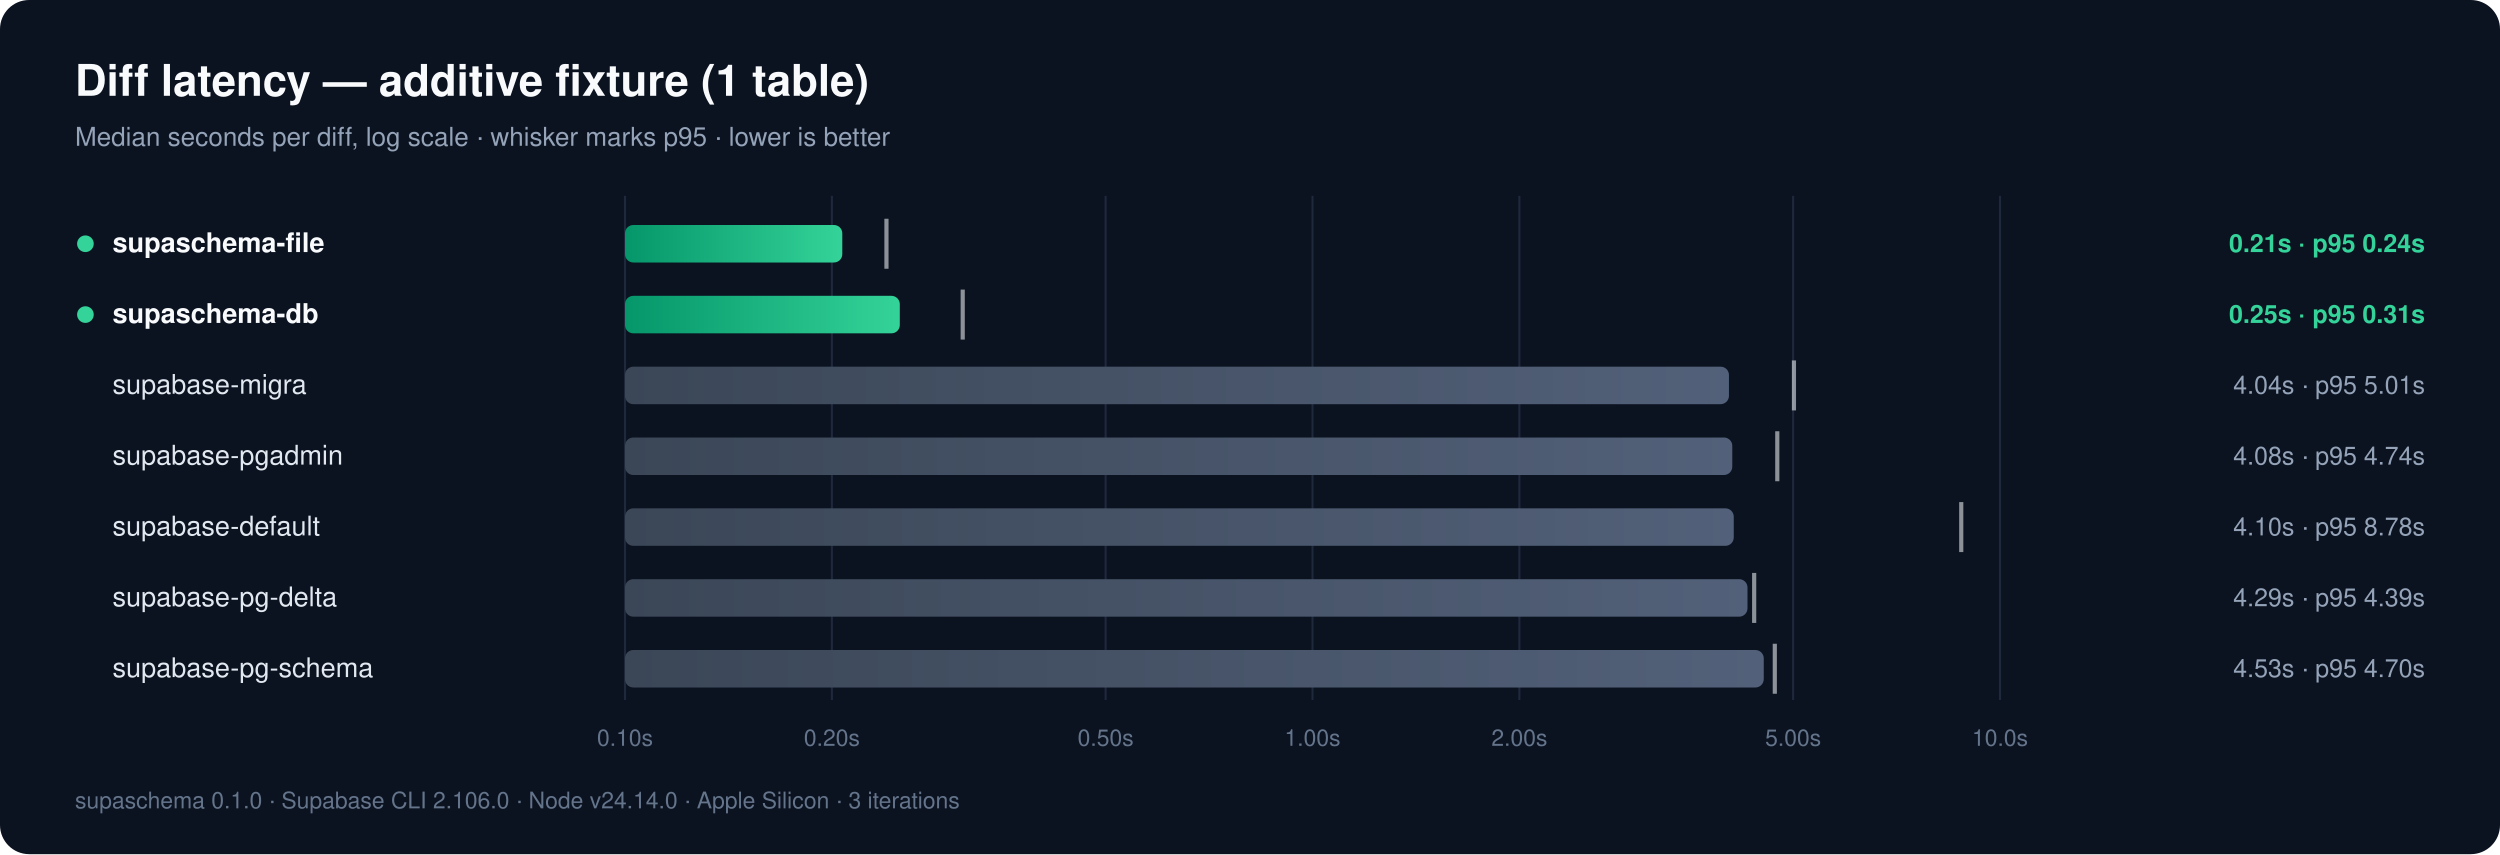
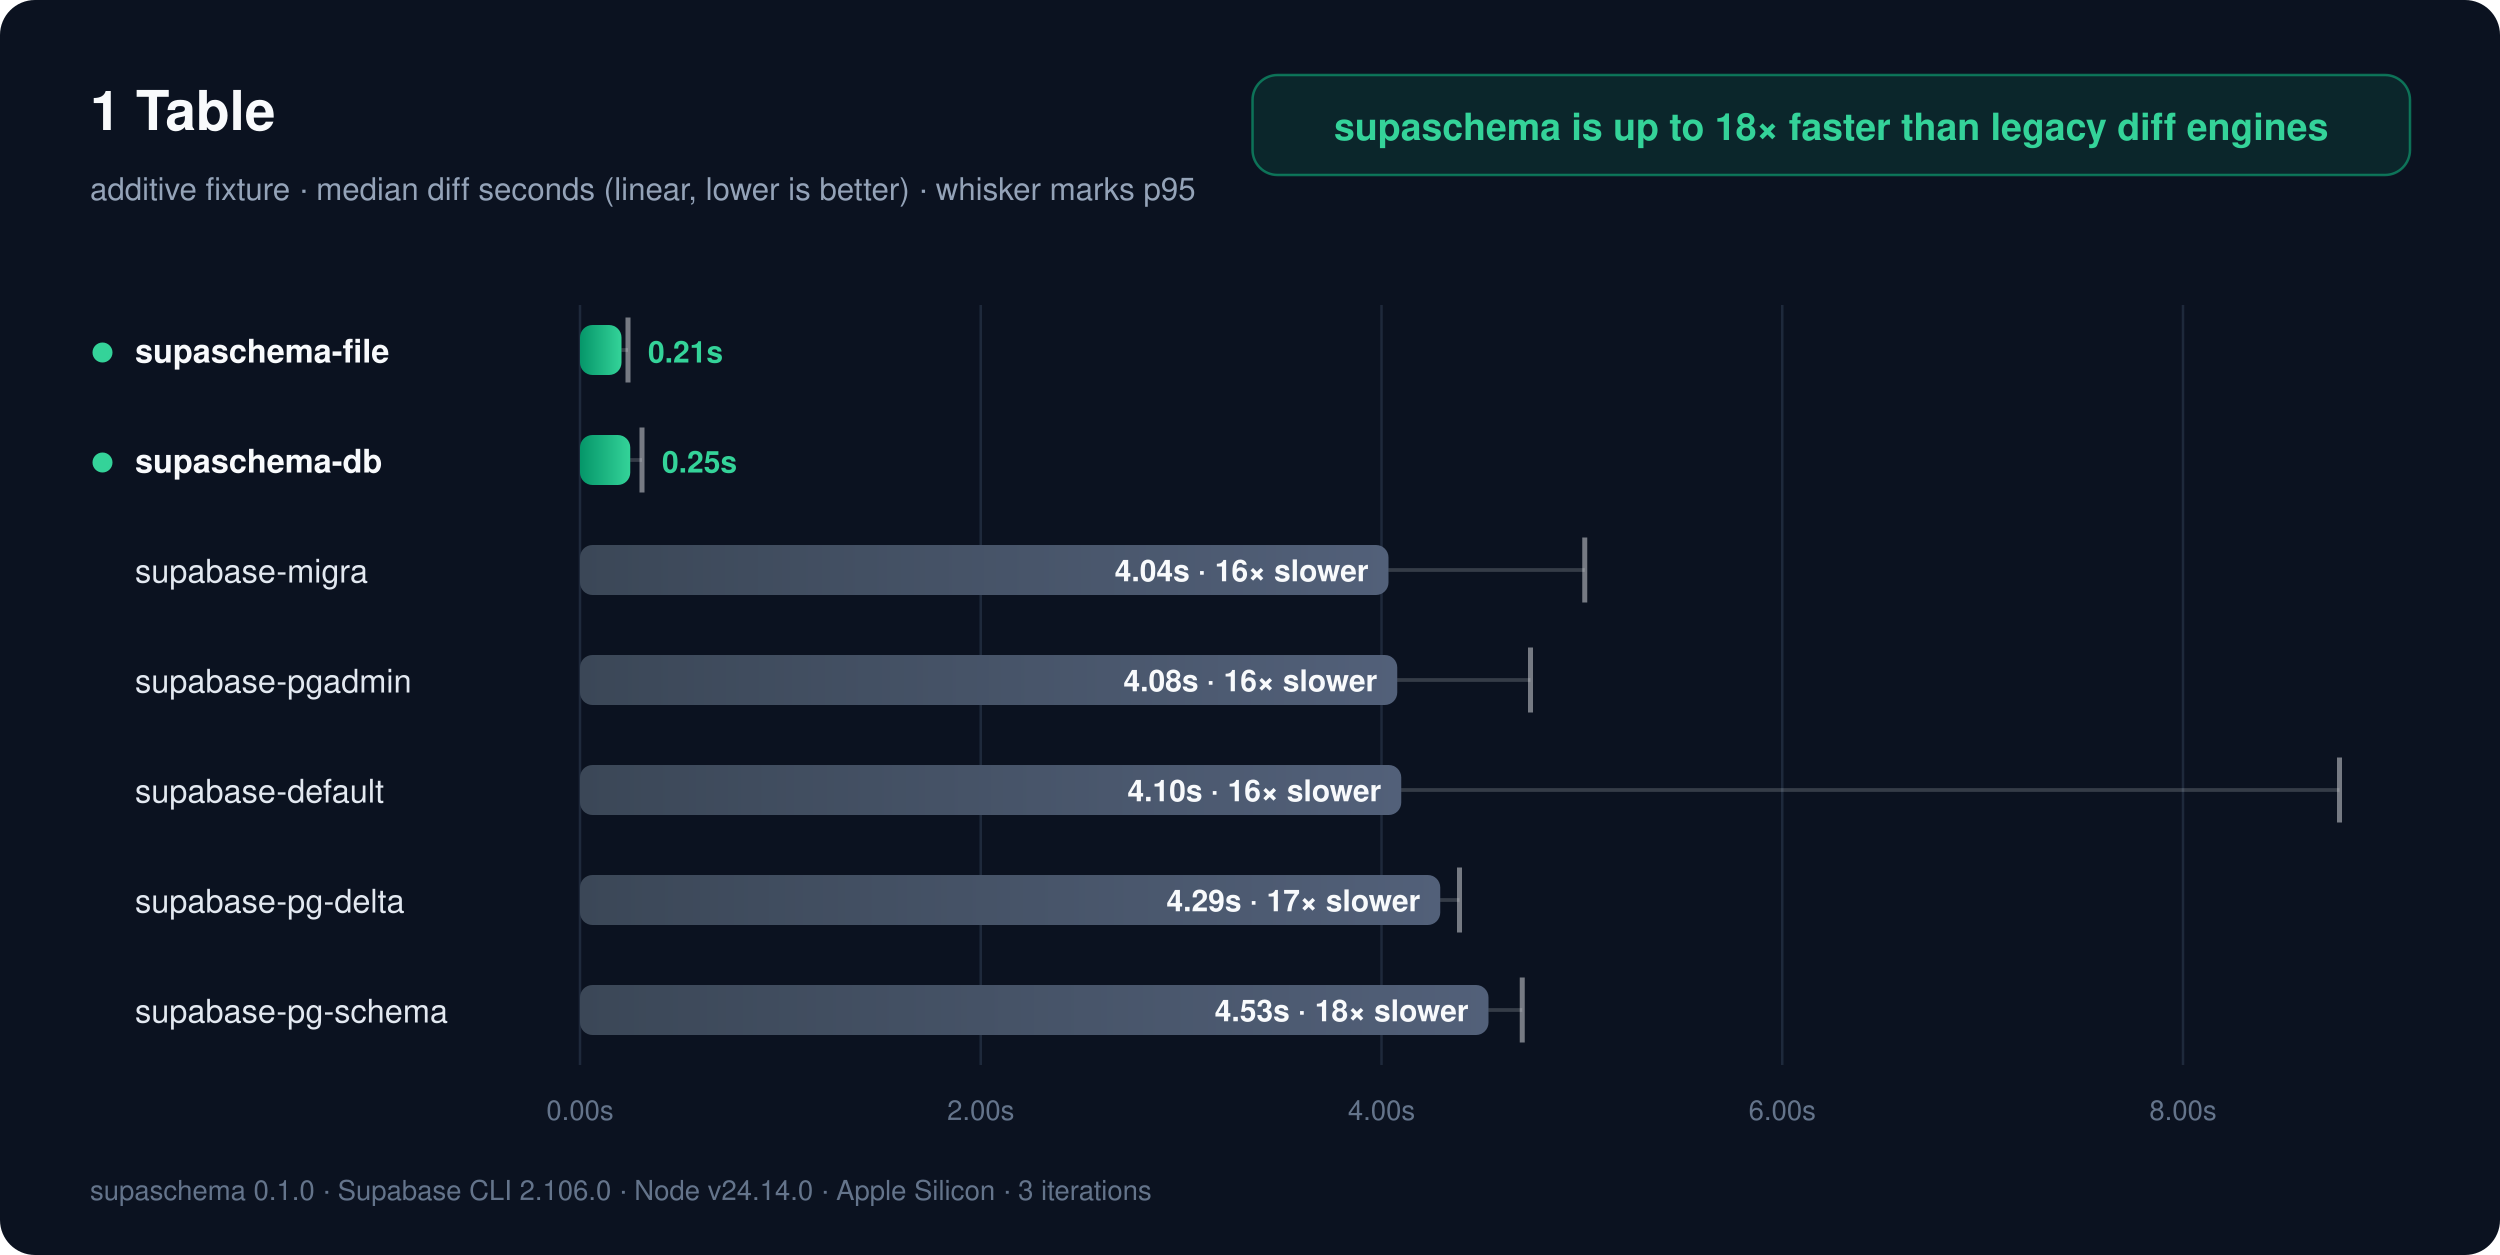
- <svg xmlns="http://www.w3.org/2000/svg" width="1200" height="410" viewBox="0 0 1200 410" role="img">
+ <svg xmlns="http://www.w3.org/2000/svg" width="1000" height="502" viewBox="0 0 1000 502" role="img">
  <defs>
    <linearGradient id="supaGradient" x1="0" y1="0" x2="1" y2="0">
      <stop offset="0%" stop-color="#059669" />
      <stop offset="100%" stop-color="#34d399" />
    </linearGradient>
    <linearGradient id="slateGradient" x1="0" y1="0" x2="1" y2="0">
      <stop offset="0%" stop-color="#3b4757" />
      <stop offset="100%" stop-color="#526079" />
    </linearGradient>
  </defs>
  <rect width="100%" height="100%" rx="14" fill="#0b1220" />
-   <text x="36.0" y="46.0" fill="#f8fafc" font-family="ui-sans-serif, system-ui, 'Segoe UI', Helvetica, Arial, sans-serif" font-size="21" font-weight="700">Diff latency — additive fixture (1 table)</text>
-   <text x="36.0" y="70.0" fill="#94a3b8" font-family="ui-sans-serif, system-ui, 'Segoe UI', Helvetica, Arial, sans-serif" font-size="12.5" font-weight="400">Median seconds per diff, log scale · whisker marks p95 · lower is better</text>
-   <line x1="300.0" y1="94" x2="300.0" y2="336" stroke="#1e293b" stroke-width="1" />
-   <text x="300.0" y="358.0" fill="#64748b" font-family="ui-sans-serif, system-ui, 'Segoe UI', Helvetica, Arial, sans-serif" font-size="11" font-weight="400" text-anchor="middle">0.10s</text>
-   <line x1="399.3" y1="94" x2="399.3" y2="336" stroke="#1e293b" stroke-width="1" />
-   <text x="399.3" y="358.0" fill="#64748b" font-family="ui-sans-serif, system-ui, 'Segoe UI', Helvetica, Arial, sans-serif" font-size="11" font-weight="400" text-anchor="middle">0.20s</text>
-   <line x1="530.7" y1="94" x2="530.7" y2="336" stroke="#1e293b" stroke-width="1" />
-   <text x="530.7" y="358.0" fill="#64748b" font-family="ui-sans-serif, system-ui, 'Segoe UI', Helvetica, Arial, sans-serif" font-size="11" font-weight="400" text-anchor="middle">0.50s</text>
-   <line x1="630.0" y1="94" x2="630.0" y2="336" stroke="#1e293b" stroke-width="1" />
-   <text x="630.0" y="358.0" fill="#64748b" font-family="ui-sans-serif, system-ui, 'Segoe UI', Helvetica, Arial, sans-serif" font-size="11" font-weight="400" text-anchor="middle">1.00s</text>
-   <line x1="729.3" y1="94" x2="729.3" y2="336" stroke="#1e293b" stroke-width="1" />
-   <text x="729.3" y="358.0" fill="#64748b" font-family="ui-sans-serif, system-ui, 'Segoe UI', Helvetica, Arial, sans-serif" font-size="11" font-weight="400" text-anchor="middle">2.00s</text>
-   <line x1="860.7" y1="94" x2="860.7" y2="336" stroke="#1e293b" stroke-width="1" />
-   <text x="860.7" y="358.0" fill="#64748b" font-family="ui-sans-serif, system-ui, 'Segoe UI', Helvetica, Arial, sans-serif" font-size="11" font-weight="400" text-anchor="middle">5.00s</text>
-   <line x1="960.0" y1="94" x2="960.0" y2="336" stroke="#1e293b" stroke-width="1" />
-   <text x="960.0" y="358.0" fill="#64748b" font-family="ui-sans-serif, system-ui, 'Segoe UI', Helvetica, Arial, sans-serif" font-size="11" font-weight="400" text-anchor="middle">10.0s</text>
-   <circle cx="41" cy="117" r="4" fill="#34d399" />
-   <text x="54.0" y="121.0" fill="#f8fafc" font-family="ui-sans-serif, system-ui, 'Segoe UI', Helvetica, Arial, sans-serif" font-size="13" font-weight="650">supaschema-file</text>
-   <rect x="300" y="108" width="104.3" height="18" rx="4" fill="url(#supaGradient)" />
-   <line x1="425.5" y1="105" x2="425.5" y2="129" stroke="#f8fafc" stroke-opacity="0.55" stroke-width="2" />
-   <text x="1164.0" y="121.0" fill="#34d399" font-family="ui-sans-serif, system-ui, 'Segoe UI', Helvetica, Arial, sans-serif" font-size="12" font-weight="650" text-anchor="end">0.21s  ·  p95 0.24s</text>
-   <circle cx="41" cy="151" r="4" fill="#34d399" />
-   <text x="54.0" y="155.0" fill="#f8fafc" font-family="ui-sans-serif, system-ui, 'Segoe UI', Helvetica, Arial, sans-serif" font-size="13" font-weight="650">supaschema-db</text>
-   <rect x="300" y="142" width="131.9" height="18" rx="4" fill="url(#supaGradient)" />
-   <line x1="462.1" y1="139" x2="462.1" y2="163" stroke="#f8fafc" stroke-opacity="0.55" stroke-width="2" />
-   <text x="1164.0" y="155.0" fill="#34d399" font-family="ui-sans-serif, system-ui, 'Segoe UI', Helvetica, Arial, sans-serif" font-size="12" font-weight="650" text-anchor="end">0.25s  ·  p95 0.31s</text>
-   <text x="54.0" y="189.0" fill="#e2e8f0" font-family="ui-sans-serif, system-ui, 'Segoe UI', Helvetica, Arial, sans-serif" font-size="13" font-weight="450">supabase-migra</text>
-   <rect x="300" y="176" width="529.9" height="18" rx="4" fill="url(#slateGradient)" />
-   <line x1="861.1" y1="173" x2="861.1" y2="197" stroke="#f8fafc" stroke-opacity="0.55" stroke-width="2" />
-   <text x="1164.0" y="189.0" fill="#94a3b8" font-family="ui-sans-serif, system-ui, 'Segoe UI', Helvetica, Arial, sans-serif" font-size="12" font-weight="450" text-anchor="end">4.04s  ·  p95 5.01s</text>
-   <text x="54.0" y="223.0" fill="#e2e8f0" font-family="ui-sans-serif, system-ui, 'Segoe UI', Helvetica, Arial, sans-serif" font-size="13" font-weight="450">supabase-pgadmin</text>
-   <rect x="300" y="210" width="531.5" height="18" rx="4" fill="url(#slateGradient)" />
-   <line x1="853.1" y1="207" x2="853.1" y2="231" stroke="#f8fafc" stroke-opacity="0.55" stroke-width="2" />
-   <text x="1164.0" y="223.0" fill="#94a3b8" font-family="ui-sans-serif, system-ui, 'Segoe UI', Helvetica, Arial, sans-serif" font-size="12" font-weight="450" text-anchor="end">4.08s  ·  p95 4.74s</text>
-   <text x="54.0" y="257.0" fill="#e2e8f0" font-family="ui-sans-serif, system-ui, 'Segoe UI', Helvetica, Arial, sans-serif" font-size="13" font-weight="450">supabase-default</text>
-   <rect x="300" y="244" width="532.2" height="18" rx="4" fill="url(#slateGradient)" />
-   <line x1="941.4" y1="241" x2="941.4" y2="265" stroke="#f8fafc" stroke-opacity="0.55" stroke-width="2" />
-   <text x="1164.0" y="257.0" fill="#94a3b8" font-family="ui-sans-serif, system-ui, 'Segoe UI', Helvetica, Arial, sans-serif" font-size="12" font-weight="450" text-anchor="end">4.10s  ·  p95 8.78s</text>
-   <text x="54.0" y="291.0" fill="#e2e8f0" font-family="ui-sans-serif, system-ui, 'Segoe UI', Helvetica, Arial, sans-serif" font-size="13" font-weight="450">supabase-pg-delta</text>
-   <rect x="300" y="278" width="538.8" height="18" rx="4" fill="url(#slateGradient)" />
-   <line x1="842.0" y1="275" x2="842.0" y2="299" stroke="#f8fafc" stroke-opacity="0.55" stroke-width="2" />
-   <text x="1164.0" y="291.0" fill="#94a3b8" font-family="ui-sans-serif, system-ui, 'Segoe UI', Helvetica, Arial, sans-serif" font-size="12" font-weight="450" text-anchor="end">4.29s  ·  p95 4.39s</text>
-   <text x="54.0" y="325.0" fill="#e2e8f0" font-family="ui-sans-serif, system-ui, 'Segoe UI', Helvetica, Arial, sans-serif" font-size="13" font-weight="450">supabase-pg-schema</text>
-   <rect x="300" y="312" width="546.6" height="18" rx="4" fill="url(#slateGradient)" />
-   <line x1="851.9" y1="309" x2="851.9" y2="333" stroke="#f8fafc" stroke-opacity="0.55" stroke-width="2" />
-   <text x="1164.0" y="325.0" fill="#94a3b8" font-family="ui-sans-serif, system-ui, 'Segoe UI', Helvetica, Arial, sans-serif" font-size="12" font-weight="450" text-anchor="end">4.53s  ·  p95 4.70s</text>
-   <text x="36.0" y="388.0" fill="#64748b" font-family="ui-sans-serif, system-ui, 'Segoe UI', Helvetica, Arial, sans-serif" font-size="11" font-weight="400">supaschema 0.1.0  ·  Supabase CLI 2.106.0  ·  Node v24.14.0  ·  Apple Silicon  ·  3 iterations</text>
+   <text x="36.0" y="52.0" fill="#f8fafc" font-family="ui-sans-serif, system-ui, 'Segoe UI', Helvetica, Arial, sans-serif" font-size="22" font-weight="700">1 Table</text>
+   <text x="36.0" y="80.0" fill="#94a3b8" font-family="ui-sans-serif, system-ui, 'Segoe UI', Helvetica, Arial, sans-serif" font-size="12.5" font-weight="400">additive fixture · median diff seconds (linear, lower is better) · whisker marks p95</text>
+   <rect x="501" y="30" width="463" height="40" rx="10" fill="rgba(16,185,129,0.12)" stroke="#10b981" stroke-opacity="0.55" />
+   <text x="732.5" y="56.0" fill="#34d399" font-family="ui-sans-serif, system-ui, 'Segoe UI', Helvetica, Arial, sans-serif" font-size="15" font-weight="700" text-anchor="middle">supaschema is up to 18× faster than legacy diff engines</text>
+   <line x1="232.0" y1="122" x2="232.0" y2="426" stroke="#1e293b" stroke-width="1" />
+   <text x="232.0" y="448.0" fill="#64748b" font-family="ui-sans-serif, system-ui, 'Segoe UI', Helvetica, Arial, sans-serif" font-size="11" font-weight="400" text-anchor="middle">0.00s</text>
+   <line x1="392.3" y1="122" x2="392.3" y2="426" stroke="#1e293b" stroke-width="1" />
+   <text x="392.3" y="448.0" fill="#64748b" font-family="ui-sans-serif, system-ui, 'Segoe UI', Helvetica, Arial, sans-serif" font-size="11" font-weight="400" text-anchor="middle">2.00s</text>
+   <line x1="552.6" y1="122" x2="552.6" y2="426" stroke="#1e293b" stroke-width="1" />
+   <text x="552.6" y="448.0" fill="#64748b" font-family="ui-sans-serif, system-ui, 'Segoe UI', Helvetica, Arial, sans-serif" font-size="11" font-weight="400" text-anchor="middle">4.00s</text>
+   <line x1="712.9" y1="122" x2="712.9" y2="426" stroke="#1e293b" stroke-width="1" />
+   <text x="712.9" y="448.0" fill="#64748b" font-family="ui-sans-serif, system-ui, 'Segoe UI', Helvetica, Arial, sans-serif" font-size="11" font-weight="400" text-anchor="middle">6.00s</text>
+   <line x1="873.2" y1="122" x2="873.2" y2="426" stroke="#1e293b" stroke-width="1" />
+   <text x="873.2" y="448.0" fill="#64748b" font-family="ui-sans-serif, system-ui, 'Segoe UI', Helvetica, Arial, sans-serif" font-size="11" font-weight="400" text-anchor="middle">8.00s</text>
+   <circle cx="41" cy="141" r="4" fill="#34d399" />
+   <text x="54.0" y="145.0" fill="#f8fafc" font-family="ui-sans-serif, system-ui, 'Segoe UI', Helvetica, Arial, sans-serif" font-size="13" font-weight="650">supaschema-file</text>
+   <rect x="232" y="130" width="16.6" height="20" rx="5" fill="url(#supaGradient)" />
+   <line x1="248.6" y1="140" x2="251.2" y2="140" stroke="#f8fafc" stroke-opacity="0.18" stroke-width="1.5" />
+   <line x1="251.2" y1="127" x2="251.2" y2="153" stroke="#f8fafc" stroke-opacity="0.45" stroke-width="2" />
+   <text x="259.2" y="145.0" fill="#34d399" font-family="ui-sans-serif, system-ui, 'Segoe UI', Helvetica, Arial, sans-serif" font-size="12" font-weight="700">0.21s</text>
+   <circle cx="41" cy="185" r="4" fill="#34d399" />
+   <text x="54.0" y="189.0" fill="#f8fafc" font-family="ui-sans-serif, system-ui, 'Segoe UI', Helvetica, Arial, sans-serif" font-size="13" font-weight="650">supaschema-db</text>
+   <rect x="232" y="174" width="20.1" height="20" rx="5" fill="url(#supaGradient)" />
+   <line x1="252.1" y1="184" x2="256.8" y2="184" stroke="#f8fafc" stroke-opacity="0.18" stroke-width="1.5" />
+   <line x1="256.8" y1="171" x2="256.8" y2="197" stroke="#f8fafc" stroke-opacity="0.45" stroke-width="2" />
+   <text x="264.8" y="189.0" fill="#34d399" font-family="ui-sans-serif, system-ui, 'Segoe UI', Helvetica, Arial, sans-serif" font-size="12" font-weight="700">0.25s</text>
+   <text x="54.0" y="233.0" fill="#e2e8f0" font-family="ui-sans-serif, system-ui, 'Segoe UI', Helvetica, Arial, sans-serif" font-size="13" font-weight="450">supabase-migra</text>
+   <rect x="232" y="218" width="323.4" height="20" rx="5" fill="url(#slateGradient)" />
+   <line x1="555.4" y1="228" x2="633.9" y2="228" stroke="#f8fafc" stroke-opacity="0.18" stroke-width="1.5" />
+   <line x1="633.9" y1="215" x2="633.9" y2="241" stroke="#f8fafc" stroke-opacity="0.45" stroke-width="2" />
+   <text x="547.4" y="232.5" fill="#f8fafc" font-family="ui-sans-serif, system-ui, 'Segoe UI', Helvetica, Arial, sans-serif" font-size="12" font-weight="600" text-anchor="end">4.04s · 16× slower</text>
+   <text x="54.0" y="277.0" fill="#e2e8f0" font-family="ui-sans-serif, system-ui, 'Segoe UI', Helvetica, Arial, sans-serif" font-size="13" font-weight="450">supabase-pgadmin</text>
+   <rect x="232" y="262" width="326.9" height="20" rx="5" fill="url(#slateGradient)" />
+   <line x1="558.9" y1="272" x2="612.2" y2="272" stroke="#f8fafc" stroke-opacity="0.18" stroke-width="1.5" />
+   <line x1="612.2" y1="259" x2="612.2" y2="285" stroke="#f8fafc" stroke-opacity="0.45" stroke-width="2" />
+   <text x="550.9" y="276.5" fill="#f8fafc" font-family="ui-sans-serif, system-ui, 'Segoe UI', Helvetica, Arial, sans-serif" font-size="12" font-weight="600" text-anchor="end">4.08s · 16× slower</text>
+   <text x="54.0" y="321.0" fill="#e2e8f0" font-family="ui-sans-serif, system-ui, 'Segoe UI', Helvetica, Arial, sans-serif" font-size="13" font-weight="450">supabase-default</text>
+   <rect x="232" y="306" width="328.5" height="20" rx="5" fill="url(#slateGradient)" />
+   <line x1="560.5" y1="316" x2="935.8" y2="316" stroke="#f8fafc" stroke-opacity="0.18" stroke-width="1.5" />
+   <line x1="935.8" y1="303" x2="935.8" y2="329" stroke="#f8fafc" stroke-opacity="0.45" stroke-width="2" />
+   <text x="552.5" y="320.5" fill="#f8fafc" font-family="ui-sans-serif, system-ui, 'Segoe UI', Helvetica, Arial, sans-serif" font-size="12" font-weight="600" text-anchor="end">4.10s · 16× slower</text>
+   <text x="54.0" y="365.0" fill="#e2e8f0" font-family="ui-sans-serif, system-ui, 'Segoe UI', Helvetica, Arial, sans-serif" font-size="13" font-weight="450">supabase-pg-delta</text>
+   <rect x="232" y="350" width="344.1" height="20" rx="5" fill="url(#slateGradient)" />
+   <line x1="576.1" y1="360" x2="583.8" y2="360" stroke="#f8fafc" stroke-opacity="0.18" stroke-width="1.5" />
+   <line x1="583.8" y1="347" x2="583.8" y2="373" stroke="#f8fafc" stroke-opacity="0.45" stroke-width="2" />
+   <text x="568.1" y="364.5" fill="#f8fafc" font-family="ui-sans-serif, system-ui, 'Segoe UI', Helvetica, Arial, sans-serif" font-size="12" font-weight="600" text-anchor="end">4.29s · 17× slower</text>
+   <text x="54.0" y="409.0" fill="#e2e8f0" font-family="ui-sans-serif, system-ui, 'Segoe UI', Helvetica, Arial, sans-serif" font-size="13" font-weight="450">supabase-pg-schema</text>
+   <rect x="232" y="394" width="363.4" height="20" rx="5" fill="url(#slateGradient)" />
+   <line x1="595.4" y1="404" x2="608.9" y2="404" stroke="#f8fafc" stroke-opacity="0.18" stroke-width="1.5" />
+   <line x1="608.9" y1="391" x2="608.9" y2="417" stroke="#f8fafc" stroke-opacity="0.45" stroke-width="2" />
+   <text x="587.4" y="408.5" fill="#f8fafc" font-family="ui-sans-serif, system-ui, 'Segoe UI', Helvetica, Arial, sans-serif" font-size="12" font-weight="600" text-anchor="end">4.53s · 18× slower</text>
+   <text x="36.0" y="480.0" fill="#64748b" font-family="ui-sans-serif, system-ui, 'Segoe UI', Helvetica, Arial, sans-serif" font-size="11" font-weight="400">supaschema 0.1.0  ·  Supabase CLI 2.106.0  ·  Node v24.14.0  ·  Apple Silicon  ·  3 iterations</text>
</svg>
